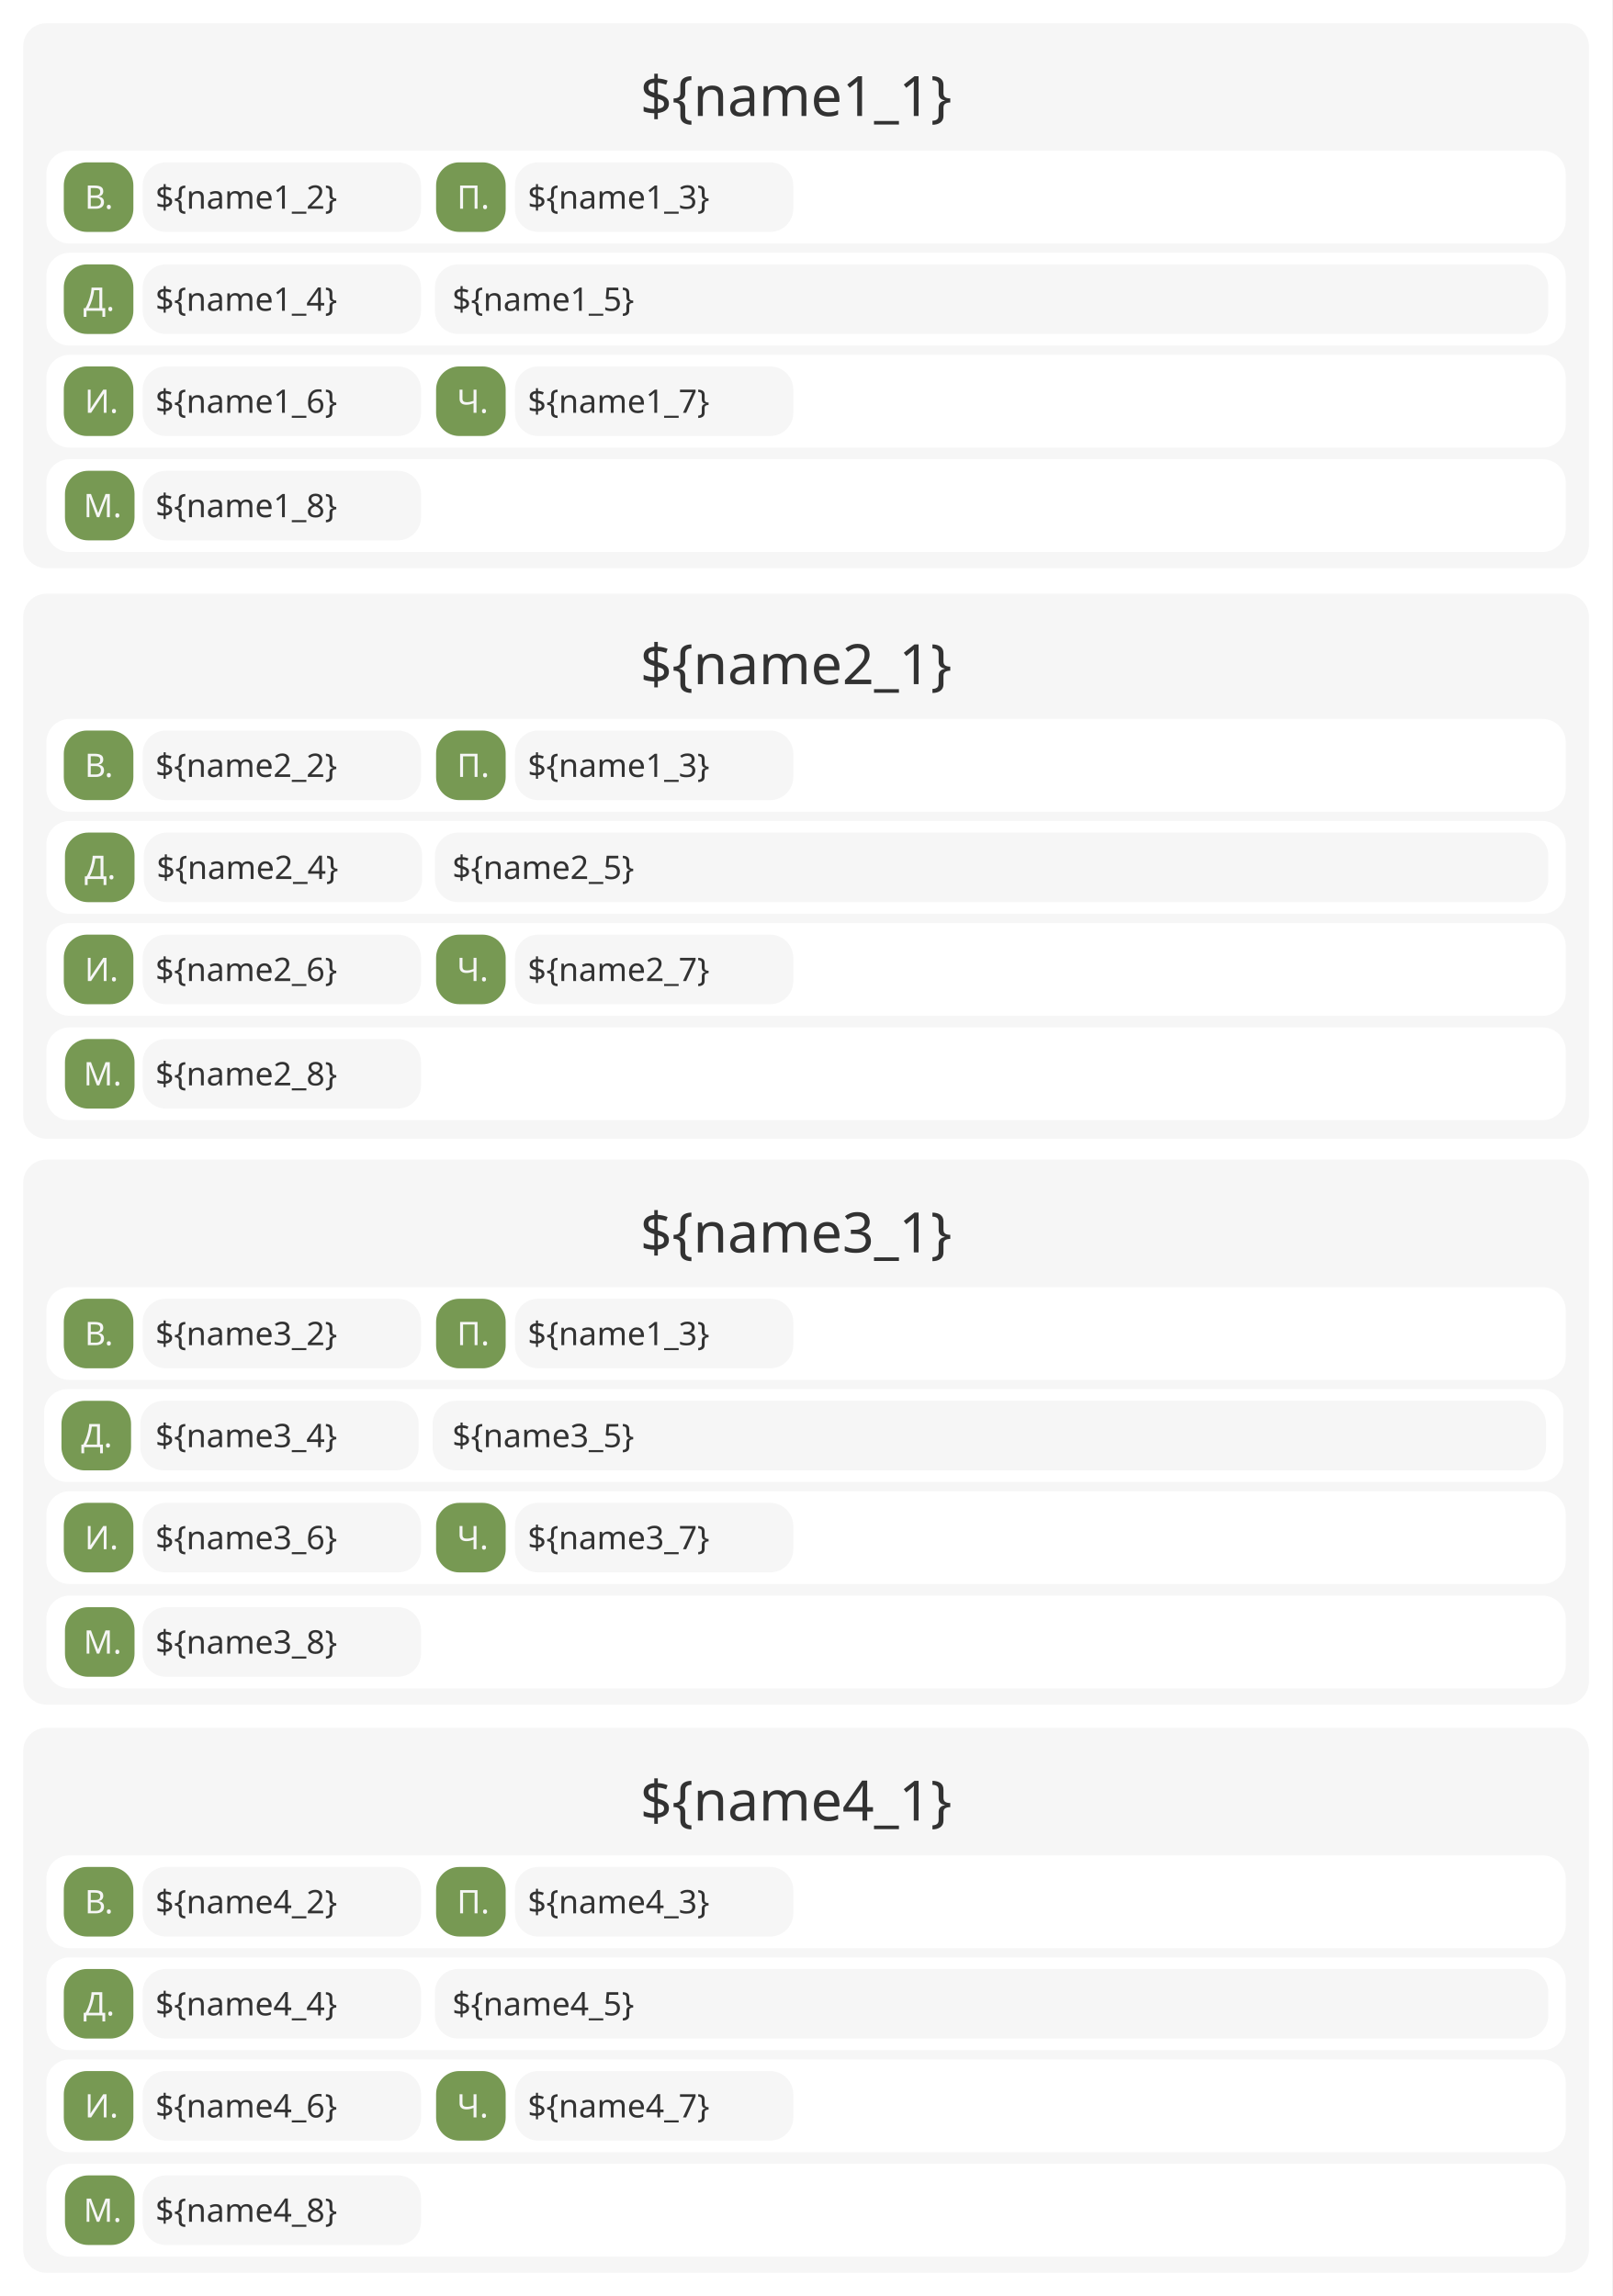
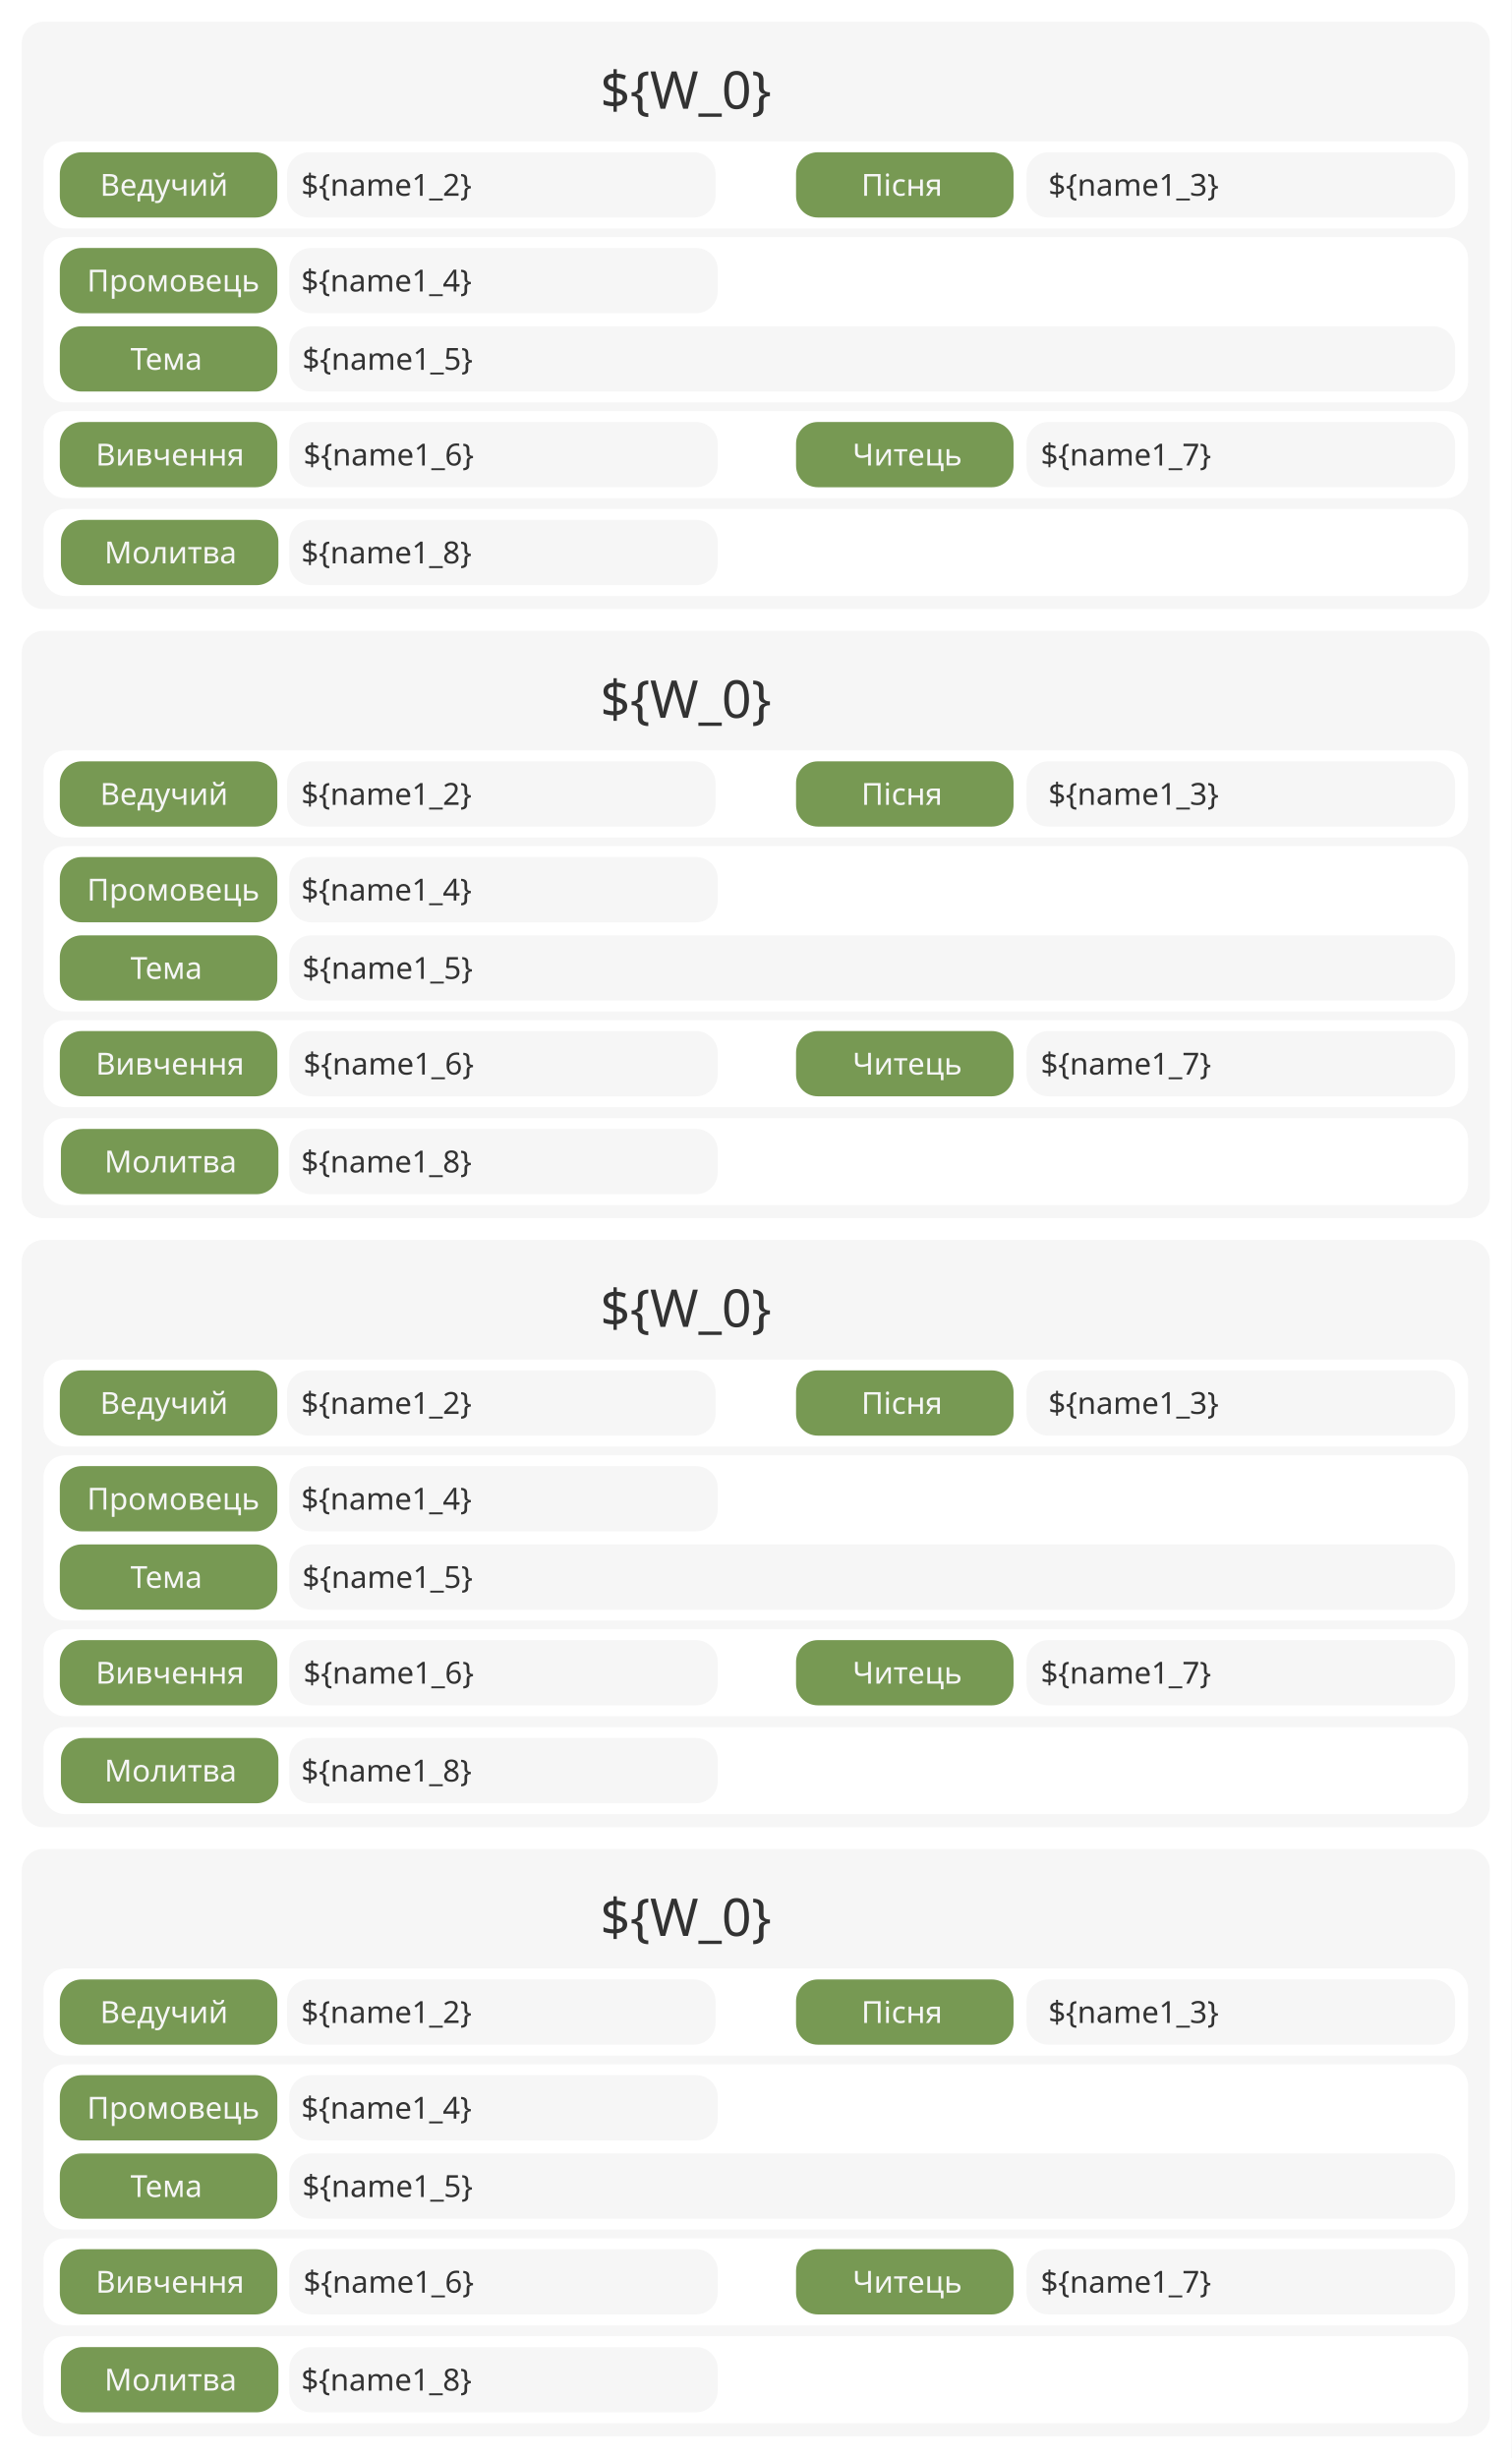
- <svg xmlns="http://www.w3.org/2000/svg" width="695" height="990" version="1.1">
+ <svg xmlns="http://www.w3.org/2000/svg" width="695" height="1130" version="1.1">
  <g>
-     <rect fill="#ffffff" x="0" y="0" width="695" height="990" id="svg_8" />
-     <g id="svg_181">
-       <g id="svg_173">
-         <rect rx="10" id="svg_9" height="235" width="675" y="10" x="10" fill="#f6f6f6" />
-         <g id="svg_6">
-           <rect rx="10" id="svg_11" height="40" width="655" y="198" x="20" fill="#ffffff" />
-           <rect rx="10" stroke="null" id="svg_15" height="30" width="30" y="203" x="28" stroke-width="0" fill="#779953" />
-           <rect rx="10" stroke="null" id="svg_14" height="30" width="120" y="203" x="61.5" stroke-width="0" fill="#f6f6f6" />
-           <text xml:space="preserve" text-anchor="start" font-family="'Roboto Mono'" font-size="14" stroke-width="0" id="svg_17" y="223" x="36" fill="#f6f6f6">М.</text>
-         </g>
-         <g id="svg_5">
-           <rect rx="10" id="svg_14" height="40" width="655" y="153" x="20" fill="#ffffff" />
-           <rect rx="10" stroke="null" id="svg_20" height="30" width="30" y="158" x="188" stroke-width="0" fill="#779953" />
-           <rect rx="10" stroke="null" id="svg_21" height="30" width="120" y="158" x="222" stroke-width="0" fill="#f6f6f6" />
-           <text xml:space="preserve" text-anchor="start" font-family="'Roboto Mono'" font-size="14" stroke-width="0" id="svg_22" y="178" x="197" fill="#f6f6f6">Ч.</text>
-           <rect rx="10" stroke="null" id="svg_25" height="30" width="30" y="158" x="27.5" stroke-width="0" fill="#779953" />
-           <rect rx="10" stroke="null" id="svg_26" height="30" width="120" y="158" x="61.5" stroke-width="0" fill="#f6f6f6" />
-           <text xml:space="preserve" text-anchor="start" font-family="'Roboto Mono'" font-size="14" stroke-width="0" id="svg_28" y="178" x="36.5" fill="#f6f6f6">И.</text>
-         </g>
-         <g id="svg_4">
-           <rect rx="10" id="svg_13" height="40" width="655" y="109" x="20" fill="#ffffff" />
-           <rect rx="10" stroke="null" id="svg_30" height="30" width="480" y="114" x="187.5" stroke-width="0" fill="#f6f6f6" />
-           <rect rx="10" stroke="null" id="svg_33" height="30" width="30" y="114" x="27.5" stroke-width="0" fill="#779953" />
-           <rect rx="10" stroke="null" id="svg_34" height="30" width="120" y="114" x="61.5" stroke-width="0" fill="#f6f6f6" />
-           <text xml:space="preserve" text-anchor="start" font-family="'Roboto Mono'" font-size="14" stroke-width="0" id="svg_36" y="134" x="36" fill="#f6f6f6">Д.</text>
-         </g>
-         <g id="svg_172">
-           <rect rx="10" id="svg_12" height="40" width="655" y="65" x="20" fill="#ffffff" />
-           <rect rx="10" stroke="null" id="svg_39" height="30" width="120" y="70" x="61.5" stroke-width="0" fill="#f6f6f6" />
-           <rect rx="10" stroke="null" id="svg_2" height="30" width="30" y="70" x="27.5" stroke-width="0" fill="#779953" />
-           <text xml:space="preserve" text-anchor="start" font-family="'Roboto Mono'" font-size="14" stroke-width="0" id="svg_40" y="90" x="36.5" fill="#f6f6f6">В.</text>
-           <rect rx="10" stroke="null" id="svg_145" height="30" width="120" y="70" x="222" stroke-width="0" fill="#f6f6f6" />
-           <rect rx="10" stroke="null" id="svg_146" height="30" width="30" y="70" x="188" stroke-width="0" fill="#779953" />
-           <text xml:space="preserve" text-anchor="start" font-family="'Roboto Mono'" font-size="14" stroke-width="0" id="svg_147" y="90" x="197" fill="#f6f6f6">П.</text>
-         </g>
+     <rect id="svg_42" fill="#ffffff" x="0" y="0" width="695" height="1130" />
+     <g id="svg_82">
+       <rect id="svg_43" rx="10" height="270" width="675" y="10" x="10" stroke="null" fill="#f6f6f6" />
+       <g id="svg_62">
+         <rect id="svg_44" rx="10" height="40" width="655" y="65" x="20" fill="#ffffff" />
+         <rect id="svg_45" rx="10" stroke="null" height="30" width="197" y="70" x="132" stroke-width="0" fill="#f6f6f6" />
+         <rect id="svg_46" rx="10" stroke="null" height="30" width="100" y="70" x="27.5" stroke-width="0" fill="#779953" />
+         <rect id="svg_47" rx="10" stroke="null" height="30" width="197" y="70" x="472" stroke-width="0" fill="#f6f6f6" />
+         <rect id="svg_48" rx="10" stroke="null" height="30" width="100" y="70" x="366" stroke-width="0" fill="#779953" />
+         <rect id="svg_49" rx="10" height="76" width="655" y="109" x="20" fill="#ffffff" />
+         <rect id="svg_50" rx="10" stroke="null" height="30" width="197" y="114" x="133" stroke-width="0" fill="#f6f6f6" />
+         <rect id="svg_51" rx="10" stroke="null" height="30" width="100" y="114" x="27.5" stroke-width="0" fill="#779953" />
+         <rect id="svg_52" rx="10" stroke="null" height="30" width="536" y="150" x="133" stroke-width="0" fill="#f6f6f6" />
+         <rect id="svg_53" rx="10" stroke="null" height="30" width="100" y="150" x="27.5" stroke-width="0" fill="#779953" />
+         <rect id="svg_54" rx="10" height="40" width="655" y="189" x="20" fill="#ffffff" />
+         <rect id="svg_55" rx="10" stroke="null" height="30" width="100" y="194" x="27.5" stroke-width="0" fill="#779953" />
+         <rect id="svg_56" rx="10" stroke="null" height="30" width="197" y="194" x="133" stroke-width="0" fill="#f6f6f6" />
+         <rect id="svg_57" rx="10" stroke="null" height="30" width="197" y="194" x="472" stroke-width="0" fill="#f6f6f6" />
+         <rect id="svg_58" rx="10" stroke="null" height="30" width="100" y="194" x="366" stroke-width="0" fill="#779953" />
+         <rect id="svg_59" rx="10" height="40" width="655" y="234" x="20" fill="#ffffff" />
+         <rect id="svg_60" rx="10" stroke="null" height="30" width="100" y="239" x="28" stroke-width="0" fill="#779953" />
+         <rect id="svg_61" rx="10" stroke="null" height="30" width="197" y="239" x="133" stroke-width="0" fill="#f6f6f6" />
      </g>
-       <text font-style="normal" font-weight="normal" xml:space="preserve" text-anchor="start" font-family="'Roboto Mono'" font-size="24" stroke-width="0" id="svg_10" y="50" x="275.984" fill="#323232">${name1_1}</text>
-       <text xml:space="preserve" text-anchor="start" font-family="'Roboto Mono'" font-size="14" stroke-width="0" id="svg_18" y="223" x="67" fill="#323232">${name1_8}</text>
-       <text xml:space="preserve" text-anchor="start" font-family="'Roboto Mono'" font-size="14" stroke-width="0" id="svg_23" y="178" x="227.5" fill="#323232">${name1_7}</text>
-       <text xml:space="preserve" text-anchor="start" font-family="'Roboto Mono'" font-size="14" stroke-width="0" id="svg_27" y="178" x="67" fill="#323232">${name1_6}</text>
-       <text xml:space="preserve" text-anchor="start" font-family="'Roboto Mono'" font-size="14" id="svg_31" y="134" x="195" stroke-width="0" stroke="null" fill="#323232">${name1_5}</text>
-       <text xml:space="preserve" text-anchor="start" font-family="'Roboto Mono'" font-size="14" stroke-width="0" id="svg_35" y="134" x="67" fill="#323232">${name1_4}</text>
-       <text xml:space="preserve" text-anchor="start" font-family="'Roboto Mono'" font-size="14" stroke-width="0" id="svg_41" y="90" x="67" fill="#323232">${name1_2}</text>
-       <text xml:space="preserve" text-anchor="start" font-family="'Roboto Mono'" font-size="14" stroke-width="0" id="svg_148" y="90" x="227.5" fill="#323232">${name1_3}</text>
+       <text id="svg_63" xml:space="preserve" text-anchor="start" font-family="'Roboto Mono'" font-size="24" stroke-width="0" y="50" x="275.984" fill="#323232">${W_0}</text>
+       <g id="svg_68">
+         <text id="svg_64" xml:space="preserve" text-anchor="start" font-family="'Roboto Mono'" font-size="14" stroke-width="0" y="90" x="138.5" fill="#323232">${name1_2}</text>
+         <text id="svg_65" xml:space="preserve" text-anchor="start" font-family="'Roboto Mono'" font-size="14" stroke-width="0" y="90" x="46" fill="#f6f6f6">Ведучий</text>
+         <text id="svg_66" xml:space="preserve" text-anchor="start" font-family="'Roboto Mono'" font-size="14" stroke-width="0" y="90" x="482" fill="#323232">${name1_3}</text>
+         <text id="svg_67" xml:space="preserve" text-anchor="start" font-family="'Roboto Mono'" font-size="14" stroke-width="0" y="90" x="396" fill="#f6f6f6">Пісня</text>
+       </g>
+       <g id="svg_73">
+         <text id="svg_69" xml:space="preserve" text-anchor="start" font-family="'Roboto Mono'" font-size="14" stroke-width="0" y="134" x="138.5" fill="#323232">${name1_4}</text>
+         <text id="svg_70" xml:space="preserve" text-anchor="start" font-family="'Roboto Mono'" font-size="14" stroke-width="0" y="134" x="40" stroke="null" fill="#f6f6f6">Промовець</text>
+         <text id="svg_71" xml:space="preserve" text-anchor="start" font-family="'Roboto Mono'" font-size="14" y="170" x="139" stroke-width="0" stroke="null" fill="#323232">${name1_5}</text>
+         <text id="svg_72" xml:space="preserve" text-anchor="start" font-family="'Roboto Mono'" font-size="14" stroke-width="0" y="170" x="60" fill="#f6f6f6">Тема</text>
+       </g>
+       <g id="svg_78">
+         <text id="svg_74" xml:space="preserve" text-anchor="start" font-family="'Roboto Mono'" font-size="14" stroke-width="0" y="214" x="44" fill="#f6f6f6">Вивчення</text>
+         <text id="svg_75" xml:space="preserve" text-anchor="start" font-family="'Roboto Mono'" font-size="14" stroke-width="0" y="214" x="139.5" fill="#323232">${name1_6}</text>
+         <text id="svg_76" xml:space="preserve" text-anchor="start" font-family="'Roboto Mono'" font-size="14" stroke-width="0" y="214" x="478.5" fill="#323232">${name1_7}</text>
+         <text id="svg_77" xml:space="preserve" text-anchor="start" font-family="'Roboto Mono'" font-size="14" stroke-width="0" y="214" x="392" fill="#f6f6f6">Читець</text>
+       </g>
+       <g id="svg_81">
+         <text id="svg_79" xml:space="preserve" text-anchor="start" font-family="'Roboto Mono'" font-size="14" stroke-width="0" y="259" x="48" fill="#f6f6f6">Молитва</text>
+         <text id="svg_80" xml:space="preserve" text-anchor="start" font-family="'Roboto Mono'" font-size="14" stroke-width="0" y="259" x="138.5" fill="#323232">${name1_8}</text>
+       </g>
    </g>
-     <g id="svg_182">
-       <g id="svg_178">
-         <rect rx="10" id="svg_44" height="235" width="675" y="256" x="10" fill="#f6f6f6" />
-         <g id="svg_90">
-           <rect rx="10" id="svg_55" height="40" width="655" y="354" x="20" fill="#ffffff" />
-           <rect rx="10" stroke="null" id="svg_88" height="30" width="480" y="359" x="187.5" stroke-width="0" fill="#f6f6f6" />
-           <rect rx="10" stroke="null" id="svg_91" height="30" width="30" y="359" x="28" stroke-width="0" fill="#779953" />
-           <rect rx="10" stroke="null" id="svg_92" height="30" width="120" y="359" x="62" stroke-width="0" fill="#f6f6f6" />
-           <text xml:space="preserve" text-anchor="start" font-family="'Roboto Mono'" font-size="14" stroke-width="0" id="svg_94" y="379" x="36.5" fill="#f6f6f6">Д.</text>
-         </g>
-         <g id="svg_19">
-           <rect rx="10" id="svg_59" height="40" width="655" y="398" x="20" fill="#ffffff" />
-           <rect rx="10" stroke="null" id="svg_78" height="30" width="30" y="403" x="188" stroke-width="0" fill="#779953" />
-           <rect rx="10" stroke="null" id="svg_79" height="30" width="120" y="403" x="222" stroke-width="0" fill="#f6f6f6" />
-           <text xml:space="preserve" text-anchor="start" font-family="'Roboto Mono'" font-size="14" stroke-width="0" id="svg_80" y="423" x="197" fill="#f6f6f6">Ч.</text>
-           <rect rx="10" stroke="null" id="svg_83" height="30" width="30" y="403" x="27.5" stroke-width="0" fill="#779953" />
-           <rect rx="10" stroke="null" id="svg_84" height="30" width="120" y="403" x="61.5" stroke-width="0" fill="#f6f6f6" />
-           <text xml:space="preserve" text-anchor="start" font-family="'Roboto Mono'" font-size="14" stroke-width="0" id="svg_86" y="423" x="36.5" fill="#f6f6f6">И.</text>
-         </g>
-         <g id="svg_24">
-           <rect rx="10" id="svg_51" height="40" width="655" y="443" x="20" fill="#ffffff" />
-           <rect rx="10" stroke="null" id="svg_62" height="30" width="30" y="448" x="28" stroke-width="0" fill="#779953" />
-           <rect rx="10" stroke="null" id="svg_63" height="30" width="120" y="448" x="61.5" stroke-width="0" fill="#f6f6f6" />
-           <text xml:space="preserve" text-anchor="start" font-family="'Roboto Mono'" font-size="14" stroke-width="0" id="svg_68" y="468" x="36" fill="#f6f6f6">М.</text>
-         </g>
-         <g id="svg_176">
-           <rect rx="10" id="svg_54" height="40" width="655" y="310" x="20" fill="#ffffff" />
-           <rect rx="10" stroke="null" id="svg_96" height="30" width="30" y="315" x="27.5" stroke-width="0" fill="#779953" />
-           <rect rx="10" stroke="null" id="svg_97" height="30" width="120" y="315" x="61.5" stroke-width="0" fill="#f6f6f6" />
-           <text xml:space="preserve" text-anchor="start" font-family="'Roboto Mono'" font-size="14" stroke-width="0" id="svg_98" y="335" x="36.5" fill="#f6f6f6">В.</text>
-           <rect rx="10" stroke="null" id="svg_156" height="30" width="120" y="315" x="222" stroke-width="0" fill="#f6f6f6" />
-           <rect rx="10" stroke="null" id="svg_157" height="30" width="30" y="315" x="188" stroke-width="0" fill="#779953" />
-           <text xml:space="preserve" text-anchor="start" font-family="'Roboto Mono'" font-size="14" stroke-width="0" id="svg_158" y="335" x="197" fill="#f6f6f6">П.</text>
-         </g>
+     <g>
+       <rect rx="10" height="270" width="675" y="290" x="10" stroke="null" fill="#f6f6f6" />
+       <g>
+         <rect rx="10" height="40" width="655" y="345" x="20" fill="#ffffff" />
+         <rect rx="10" stroke="null" height="30" width="197" y="350" x="132" stroke-width="0" fill="#f6f6f6" />
+         <rect rx="10" stroke="null" height="30" width="100" y="350" x="27.5" stroke-width="0" fill="#779953" />
+         <rect rx="10" stroke="null" height="30" width="197" y="350" x="472" stroke-width="0" fill="#f6f6f6" />
+         <rect rx="10" stroke="null" height="30" width="100" y="350" x="366" stroke-width="0" fill="#779953" />
+         <rect rx="10" height="76" width="655" y="389" x="20" fill="#ffffff" />
+         <rect rx="10" stroke="null" height="30" width="197" y="394" x="133" stroke-width="0" fill="#f6f6f6" />
+         <rect rx="10" stroke="null" height="30" width="100" y="394" x="27.5" stroke-width="0" fill="#779953" />
+         <rect rx="10" stroke="null" height="30" width="536" y="430" x="133" stroke-width="0" fill="#f6f6f6" />
+         <rect rx="10" stroke="null" height="30" width="100" y="430" x="27.5" stroke-width="0" fill="#779953" />
+         <rect rx="10" height="40" width="655" y="469" x="20" fill="#ffffff" />
+         <rect rx="10" stroke="null" height="30" width="100" y="474" x="27.5" stroke-width="0" fill="#779953" />
+         <rect rx="10" stroke="null" height="30" width="197" y="474" x="133" stroke-width="0" fill="#f6f6f6" />
+         <rect rx="10" stroke="null" height="30" width="197" y="474" x="472" stroke-width="0" fill="#f6f6f6" />
+         <rect rx="10" stroke="null" height="30" width="100" y="474" x="366" stroke-width="0" fill="#779953" />
+         <rect rx="10" height="40" width="655" y="514" x="20" fill="#ffffff" />
+         <rect rx="10" stroke="null" height="30" width="100" y="519" x="28" stroke-width="0" fill="#779953" />
+         <rect rx="10" stroke="null" height="30" width="197" y="519" x="133" stroke-width="0" fill="#f6f6f6" />
      </g>
-       <text font-style="normal" font-weight="normal" xml:space="preserve" text-anchor="start" font-family="'Roboto Mono'" font-size="24" stroke-width="0" id="svg_45" y="295" x="275.984" fill="#323232">${name2_1}</text>
-       <text style="cursor: move;" xml:space="preserve" text-anchor="start" font-family="'Roboto Mono'" font-size="14" id="svg_89" y="379" x="195" stroke-width="0" stroke="null" fill="#323232">${name2_5}</text>
-       <text style="cursor: move;" xml:space="preserve" text-anchor="start" font-family="'Roboto Mono'" font-size="14" stroke-width="0" id="svg_93" y="379" x="67.5" fill="#323232">${name2_4}</text>
-       <text style="cursor: move;" xml:space="preserve" text-anchor="start" font-family="'Roboto Mono'" font-size="14" stroke-width="0" id="svg_81" y="423" x="227.5" fill="#323232">${name2_7}</text>
-       <text style="cursor: move;" xml:space="preserve" text-anchor="start" font-family="'Roboto Mono'" font-size="14" stroke-width="0" id="svg_85" y="423" x="67" fill="#323232">${name2_6}</text>
-       <text style="cursor: move;" xml:space="preserve" text-anchor="start" font-family="'Roboto Mono'" font-size="14" stroke-width="0" id="svg_71" y="468" x="67" fill="#323232">${name2_8}</text>
-       <text xml:space="preserve" text-anchor="start" font-family="'Roboto Mono'" font-size="14" stroke-width="0" id="svg_159" y="335" x="227.5" fill="#323232">${name1_3}</text>
-       <text xml:space="preserve" text-anchor="start" font-family="'Roboto Mono'" font-size="14" stroke-width="0" id="svg_99" y="335" x="67" fill="#323232">${name2_2}</text>
+       <text xml:space="preserve" text-anchor="start" font-family="'Roboto Mono'" font-size="24" stroke-width="0" y="330" x="275.984" fill="#323232">${W_0}</text>
+       <g>
+         <text xml:space="preserve" text-anchor="start" font-family="'Roboto Mono'" font-size="14" stroke-width="0" y="370" x="138.5" fill="#323232">${name1_2}</text>
+         <text xml:space="preserve" text-anchor="start" font-family="'Roboto Mono'" font-size="14" stroke-width="0" y="370" x="46" fill="#f6f6f6">Ведучий</text>
+         <text xml:space="preserve" text-anchor="start" font-family="'Roboto Mono'" font-size="14" stroke-width="0" y="370" x="482" fill="#323232">${name1_3}</text>
+         <text xml:space="preserve" text-anchor="start" font-family="'Roboto Mono'" font-size="14" stroke-width="0" y="370" x="396" fill="#f6f6f6">Пісня</text>
+       </g>
+       <g>
+         <text xml:space="preserve" text-anchor="start" font-family="'Roboto Mono'" font-size="14" stroke-width="0" y="414" x="138.5" fill="#323232">${name1_4}</text>
+         <text xml:space="preserve" text-anchor="start" font-family="'Roboto Mono'" font-size="14" stroke-width="0" y="414" x="40" stroke="null" fill="#f6f6f6">Промовець</text>
+         <text xml:space="preserve" text-anchor="start" font-family="'Roboto Mono'" font-size="14" y="450" x="139" stroke-width="0" stroke="null" fill="#323232">${name1_5}</text>
+         <text xml:space="preserve" text-anchor="start" font-family="'Roboto Mono'" font-size="14" stroke-width="0" y="450" x="60" fill="#f6f6f6">Тема</text>
+       </g>
+       <g>
+         <text xml:space="preserve" text-anchor="start" font-family="'Roboto Mono'" font-size="14" stroke-width="0" y="494" x="44" fill="#f6f6f6">Вивчення</text>
+         <text xml:space="preserve" text-anchor="start" font-family="'Roboto Mono'" font-size="14" stroke-width="0" y="494" x="139.5" fill="#323232">${name1_6}</text>
+         <text xml:space="preserve" text-anchor="start" font-family="'Roboto Mono'" font-size="14" stroke-width="0" y="494" x="478.5" fill="#323232">${name1_7}</text>
+         <text xml:space="preserve" text-anchor="start" font-family="'Roboto Mono'" font-size="14" stroke-width="0" y="494" x="392" fill="#f6f6f6">Читець</text>
+       </g>
+       <g>
+         <text xml:space="preserve" text-anchor="start" font-family="'Roboto Mono'" font-size="14" stroke-width="0" y="539" x="48" fill="#f6f6f6">Молитва</text>
+         <text xml:space="preserve" text-anchor="start" font-family="'Roboto Mono'" font-size="14" stroke-width="0" y="539" x="138.5" fill="#323232">${name1_8}</text>
+       </g>
    </g>
-     <g id="svg_184">
-       <g id="svg_179">
-         <rect rx="10" id="svg_102" height="235" width="675" y="500" x="10" fill="#f6f6f6" />
-         <g id="svg_170">
-           <rect rx="10" id="svg_105" height="40" width="655" y="555" x="20" fill="#ffffff" />
-           <g id="svg_161">
-             <rect rx="10" stroke="null" id="svg_131" height="30" width="30" y="560" x="27.5" stroke-width="0" fill="#779953" />
-             <rect rx="10" stroke="null" id="svg_132" height="30" width="120" y="560" x="61.5" stroke-width="0" fill="#f6f6f6" />
-             <text xml:space="preserve" text-anchor="start" font-family="'Roboto Mono'" font-size="14" stroke-width="0" id="svg_133" y="580" x="36.5" fill="#f6f6f6">В.</text>
-           </g>
-           <rect rx="10" stroke="null" id="svg_3" height="30" width="120" y="560" x="222" stroke-width="0" fill="#f6f6f6" />
-           <rect rx="10" stroke="null" id="svg_95" height="30" width="30" y="560" x="188" stroke-width="0" fill="#779953" />
-           <text xml:space="preserve" text-anchor="start" font-family="'Roboto Mono'" font-size="14" stroke-width="0" id="svg_112" y="580" x="197" fill="#f6f6f6">П.</text>
-         </g>
-         <g id="svg_32">
-           <rect rx="10" id="svg_106" height="40" width="655" y="599" x="19" fill="#ffffff" />
-           <rect rx="10" stroke="null" id="svg_123" height="30" width="480" y="604" x="186.5" stroke-width="0" fill="#f6f6f6" />
-           <rect rx="10" stroke="null" id="svg_126" height="30" width="30" y="604" x="26.5" stroke-width="0" fill="#779953" />
-           <rect rx="10" stroke="null" id="svg_127" height="30" width="120" y="604" x="60.5" stroke-width="0" fill="#f6f6f6" />
-           <text xml:space="preserve" text-anchor="start" font-family="'Roboto Mono'" font-size="14" stroke-width="0" id="svg_129" y="624" x="35" fill="#f6f6f6">Д.</text>
-         </g>
-         <g id="svg_37">
-           <rect rx="10" id="svg_107" height="40" width="655" y="643" x="20" fill="#ffffff" />
-           <rect rx="10" stroke="null" id="svg_113" height="30" width="30" y="648" x="188" stroke-width="0" fill="#779953" />
-           <rect rx="10" stroke="null" id="svg_114" height="30" width="120" y="648" x="222" stroke-width="0" fill="#f6f6f6" />
-           <text xml:space="preserve" text-anchor="start" font-family="'Roboto Mono'" font-size="14" stroke-width="0" id="svg_115" y="668" x="197" fill="#f6f6f6">Ч.</text>
-           <rect rx="10" stroke="null" id="svg_118" height="30" width="30" y="648" x="27.5" stroke-width="0" fill="#779953" />
-           <rect rx="10" stroke="null" id="svg_119" height="30" width="120" y="648" x="61.5" stroke-width="0" fill="#f6f6f6" />
-           <text xml:space="preserve" text-anchor="start" font-family="'Roboto Mono'" font-size="14" stroke-width="0" id="svg_121" y="668" x="36.5" fill="#f6f6f6">И.</text>
-         </g>
-         <g id="svg_117">
-           <rect rx="10" id="svg_104" height="40" width="655" y="688" x="20" fill="#ffffff" />
-           <rect rx="10" stroke="null" id="svg_108" height="30" width="30" y="693" x="28" stroke-width="0" fill="#779953" />
-           <rect rx="10" stroke="null" id="svg_109" height="30" width="120" y="693" x="61.5" stroke-width="0" fill="#f6f6f6" />
-           <text xml:space="preserve" text-anchor="start" font-family="'Roboto Mono'" font-size="14" stroke-width="0" id="svg_110" y="713" x="36" fill="#f6f6f6">М.</text>
-         </g>
+     <g>
+       <rect rx="10" height="270" width="675" y="570" x="10" stroke="null" fill="#f6f6f6" />
+       <g>
+         <rect rx="10" height="40" width="655" y="625" x="20" fill="#ffffff" />
+         <rect rx="10" stroke="null" height="30" width="197" y="630" x="132" stroke-width="0" fill="#f6f6f6" />
+         <rect rx="10" stroke="null" height="30" width="100" y="630" x="27.5" stroke-width="0" fill="#779953" />
+         <rect rx="10" stroke="null" height="30" width="197" y="630" x="472" stroke-width="0" fill="#f6f6f6" />
+         <rect rx="10" stroke="null" height="30" width="100" y="630" x="366" stroke-width="0" fill="#779953" />
+         <rect rx="10" height="76" width="655" y="669" x="20" fill="#ffffff" />
+         <rect rx="10" stroke="null" height="30" width="197" y="674" x="133" stroke-width="0" fill="#f6f6f6" />
+         <rect rx="10" stroke="null" height="30" width="100" y="674" x="27.5" stroke-width="0" fill="#779953" />
+         <rect rx="10" stroke="null" height="30" width="536" y="710" x="133" stroke-width="0" fill="#f6f6f6" />
+         <rect rx="10" stroke="null" height="30" width="100" y="710" x="27.5" stroke-width="0" fill="#779953" />
+         <rect rx="10" height="40" width="655" y="749" x="20" fill="#ffffff" />
+         <rect rx="10" stroke="null" height="30" width="100" y="754" x="27.5" stroke-width="0" fill="#779953" />
+         <rect rx="10" stroke="null" height="30" width="197" y="754" x="133" stroke-width="0" fill="#f6f6f6" />
+         <rect rx="10" stroke="null" height="30" width="197" y="754" x="472" stroke-width="0" fill="#f6f6f6" />
+         <rect rx="10" stroke="null" height="30" width="100" y="754" x="366" stroke-width="0" fill="#779953" />
+         <rect rx="10" height="40" width="655" y="794" x="20" fill="#ffffff" />
+         <rect rx="10" stroke="null" height="30" width="100" y="799" x="28" stroke-width="0" fill="#779953" />
+         <rect rx="10" stroke="null" height="30" width="197" y="799" x="133" stroke-width="0" fill="#f6f6f6" />
      </g>
-       <text font-style="normal" font-weight="normal" xml:space="preserve" text-anchor="start" font-family="'Roboto Mono'" font-size="24" stroke-width="0" id="svg_103" y="540" x="275.984" fill="#323232">${name3_1}</text>
-       <text xml:space="preserve" text-anchor="start" font-family="'Roboto Mono'" font-size="14" stroke-width="0" id="svg_134" y="580" x="67" fill="#323232">${name3_2}</text>
-       <text style="cursor: move;" xml:space="preserve" text-anchor="start" font-family="'Roboto Mono'" font-size="14" id="svg_124" y="624" x="195" stroke-width="0" stroke="null" fill="#323232">${name3_5}</text>
-       <text style="cursor: move;" xml:space="preserve" text-anchor="start" font-family="'Roboto Mono'" font-size="14" stroke-width="0" id="svg_128" y="624" x="67" fill="#323232">${name3_4}</text>
-       <text style="cursor: move;" xml:space="preserve" text-anchor="start" font-family="'Roboto Mono'" font-size="14" stroke-width="0" id="svg_114" y="668" x="227.5" fill="#323232">${name3_7}</text>
-       <text style="cursor: move;" xml:space="preserve" text-anchor="start" font-family="'Roboto Mono'" font-size="14" stroke-width="0" id="svg_120" y="668" x="67" fill="#323232">${name3_6}</text>
-       <text style="cursor: move;" xml:space="preserve" text-anchor="start" font-family="'Roboto Mono'" font-size="14" stroke-width="0" id="svg_111" y="713" x="67" fill="#323232">${name3_8}</text>
-       <text xml:space="preserve" text-anchor="start" font-family="'Roboto Mono'" font-size="14" stroke-width="0" id="svg_122" y="580" x="227.5" fill="#323232">${name1_3}</text>
+       <text xml:space="preserve" text-anchor="start" font-family="'Roboto Mono'" font-size="24" stroke-width="0" y="610" x="275.984" fill="#323232">${W_0}</text>
+       <g>
+         <text xml:space="preserve" text-anchor="start" font-family="'Roboto Mono'" font-size="14" stroke-width="0" y="650" x="138.5" fill="#323232">${name1_2}</text>
+         <text xml:space="preserve" text-anchor="start" font-family="'Roboto Mono'" font-size="14" stroke-width="0" y="650" x="46" fill="#f6f6f6">Ведучий</text>
+         <text xml:space="preserve" text-anchor="start" font-family="'Roboto Mono'" font-size="14" stroke-width="0" y="650" x="482" fill="#323232">${name1_3}</text>
+         <text xml:space="preserve" text-anchor="start" font-family="'Roboto Mono'" font-size="14" stroke-width="0" y="650" x="396" fill="#f6f6f6">Пісня</text>
+       </g>
+       <g>
+         <text xml:space="preserve" text-anchor="start" font-family="'Roboto Mono'" font-size="14" stroke-width="0" y="694" x="138.5" fill="#323232">${name1_4}</text>
+         <text xml:space="preserve" text-anchor="start" font-family="'Roboto Mono'" font-size="14" stroke-width="0" y="694" x="40" stroke="null" fill="#f6f6f6">Промовець</text>
+         <text xml:space="preserve" text-anchor="start" font-family="'Roboto Mono'" font-size="14" y="730" x="139" stroke-width="0" stroke="null" fill="#323232">${name1_5}</text>
+         <text xml:space="preserve" text-anchor="start" font-family="'Roboto Mono'" font-size="14" stroke-width="0" y="730" x="60" fill="#f6f6f6">Тема</text>
+       </g>
+       <g>
+         <text xml:space="preserve" text-anchor="start" font-family="'Roboto Mono'" font-size="14" stroke-width="0" y="774" x="44" fill="#f6f6f6">Вивчення</text>
+         <text xml:space="preserve" text-anchor="start" font-family="'Roboto Mono'" font-size="14" stroke-width="0" y="774" x="139.5" fill="#323232">${name1_6}</text>
+         <text xml:space="preserve" text-anchor="start" font-family="'Roboto Mono'" font-size="14" stroke-width="0" y="774" x="478.5" fill="#323232">${name1_7}</text>
+         <text xml:space="preserve" text-anchor="start" font-family="'Roboto Mono'" font-size="14" stroke-width="0" y="774" x="392" fill="#f6f6f6">Читець</text>
+       </g>
+       <g>
+         <text xml:space="preserve" text-anchor="start" font-family="'Roboto Mono'" font-size="14" stroke-width="0" y="819" x="48" fill="#f6f6f6">Молитва</text>
+         <text xml:space="preserve" text-anchor="start" font-family="'Roboto Mono'" font-size="14" stroke-width="0" y="819" x="138.5" fill="#323232">${name1_8}</text>
+       </g>
    </g>
-     <g id="svg_185">
-       <g id="svg_180">
-         <rect rx="10" id="svg_46" height="235" width="675" y="745" x="10" fill="#f6f6f6" />
-         <g id="svg_75">
-           <rect rx="10" id="svg_64" height="40" width="655" y="844" x="20" fill="#ffffff" />
-           <rect rx="10" stroke="null" id="svg_67" height="30" width="480" y="849" x="187.5" stroke-width="0" fill="#f6f6f6" />
-           <rect rx="10" stroke="null" id="svg_65" height="30" width="30" y="849" x="27.5" stroke-width="0" fill="#779953" />
-           <rect rx="10" stroke="null" id="svg_66" height="30" width="120" y="849" x="61.5" stroke-width="0" fill="#f6f6f6" />
-           <text xml:space="preserve" text-anchor="start" font-family="'Roboto Mono'" font-size="14" stroke-width="0" id="svg_154" y="869" x="36" fill="#f6f6f6">Д.</text>
-         </g>
-         <g id="svg_82">
-           <rect rx="10" id="svg_72" height="40" width="655" y="888" x="20" fill="#ffffff" />
-           <rect rx="10" stroke="null" id="svg_73" height="30" width="30" y="893" x="188" stroke-width="0" fill="#779953" />
-           <rect rx="10" stroke="null" id="svg_74" height="30" width="120" y="893" x="222" stroke-width="0" fill="#f6f6f6" />
-           <text xml:space="preserve" text-anchor="start" font-family="'Roboto Mono'" font-size="14" stroke-width="0" id="svg_76" y="913" x="197" fill="#f6f6f6">Ч.</text>
-           <rect rx="10" stroke="null" id="svg_152" height="30" width="30" y="893" x="27.5" stroke-width="0" fill="#779953" />
-           <rect rx="10" stroke="null" id="svg_153" height="30" width="120" y="893" x="61.5" stroke-width="0" fill="#f6f6f6" />
-           <text xml:space="preserve" text-anchor="start" font-family="'Roboto Mono'" font-size="14" stroke-width="0" id="svg_1" y="913" x="36.5" fill="#f6f6f6">И.</text>
-         </g>
-         <g id="svg_87">
-           <rect rx="10" id="svg_48" height="40" width="655" y="933" x="20" fill="#ffffff" />
-           <rect rx="10" stroke="null" id="svg_49" height="30" width="30" y="938" x="28" stroke-width="0" fill="#779953" />
-           <rect rx="10" stroke="null" id="svg_50" height="30" width="120" y="938" x="61.5" stroke-width="0" fill="#f6f6f6" />
-           <text xml:space="preserve" text-anchor="start" font-family="'Roboto Mono'" font-size="14" stroke-width="0" id="svg_52" y="958" x="36" fill="#f6f6f6">М.</text>
-         </g>
-         <g id="svg_169">
-           <rect rx="10" id="svg_56" height="40" width="655" y="800" x="20" fill="#ffffff" />
-           <rect rx="10" stroke="null" id="svg_57" height="30" width="30" y="805" x="188" stroke-width="0" fill="#779953" />
-           <rect rx="10" stroke="null" id="svg_58" height="30" width="120" y="805" x="222" stroke-width="0" fill="#f6f6f6" />
-           <text xml:space="preserve" text-anchor="start" font-family="'Roboto Mono'" font-size="14" stroke-width="0" id="svg_60" y="825" x="197" fill="#f6f6f6">П.</text>
-           <rect rx="10" stroke="null" id="svg_163" height="30" width="30" y="805" x="27.5" stroke-width="0" fill="#779953" />
-           <rect rx="10" stroke="null" id="svg_164" height="30" width="120" y="805" x="61.5" stroke-width="0" fill="#f6f6f6" />
-           <text xml:space="preserve" text-anchor="start" font-family="'Roboto Mono'" font-size="14" stroke-width="0" id="svg_165" y="825" x="36.5" fill="#f6f6f6">В.</text>
-         </g>
+     <g>
+       <rect rx="10" height="270" width="675" y="850" x="10" stroke="null" fill="#f6f6f6" />
+       <g>
+         <rect rx="10" height="40" width="655" y="905" x="20" fill="#ffffff" />
+         <rect rx="10" stroke="null" height="30" width="197" y="910" x="132" stroke-width="0" fill="#f6f6f6" />
+         <rect rx="10" stroke="null" height="30" width="100" y="910" x="27.5" stroke-width="0" fill="#779953" />
+         <rect rx="10" stroke="null" height="30" width="197" y="910" x="472" stroke-width="0" fill="#f6f6f6" />
+         <rect rx="10" stroke="null" height="30" width="100" y="910" x="366" stroke-width="0" fill="#779953" />
+         <rect rx="10" height="76" width="655" y="949" x="20" fill="#ffffff" />
+         <rect rx="10" stroke="null" height="30" width="197" y="954" x="133" stroke-width="0" fill="#f6f6f6" />
+         <rect rx="10" stroke="null" height="30" width="100" y="954" x="27.5" stroke-width="0" fill="#779953" />
+         <rect rx="10" stroke="null" height="30" width="536" y="990" x="133" stroke-width="0" fill="#f6f6f6" />
+         <rect rx="10" stroke="null" height="30" width="100" y="990" x="27.5" stroke-width="0" fill="#779953" />
+         <rect rx="10" height="40" width="655" y="1029" x="20" fill="#ffffff" />
+         <rect rx="10" stroke="null" height="30" width="100" y="1034" x="27.5" stroke-width="0" fill="#779953" />
+         <rect rx="10" stroke="null" height="30" width="197" y="1034" x="133" stroke-width="0" fill="#f6f6f6" />
+         <rect rx="10" stroke="null" height="30" width="197" y="1034" x="472" stroke-width="0" fill="#f6f6f6" />
+         <rect rx="10" stroke="null" height="30" width="100" y="1034" x="366" stroke-width="0" fill="#779953" />
+         <rect rx="10" height="40" width="655" y="1074" x="20" fill="#ffffff" />
+         <rect rx="10" stroke="null" height="30" width="100" y="1079" x="28" stroke-width="0" fill="#779953" />
+         <rect rx="10" stroke="null" height="30" width="197" y="1079" x="133" stroke-width="0" fill="#f6f6f6" />
      </g>
-       <text font-style="normal" font-weight="normal" xml:space="preserve" text-anchor="start" font-family="'Roboto Mono'" font-size="24" stroke-width="0" id="svg_47" y="785" x="275.984" fill="#323232">${name4_1}</text>
-       <text style="cursor: move;" xml:space="preserve" text-anchor="start" font-family="'Roboto Mono'" font-size="14" id="svg_70" y="869" x="195" stroke-width="0" stroke="null" fill="#323232">${name4_5}</text>
-       <text style="cursor: move;" xml:space="preserve" text-anchor="start" font-family="'Roboto Mono'" font-size="14" stroke-width="0" id="svg_69" y="869" x="67" fill="#323232">${name4_4}</text>
-       <text style="cursor: move;" xml:space="preserve" text-anchor="start" font-family="'Roboto Mono'" font-size="14" stroke-width="0" id="svg_77" y="913" x="227.5" fill="#323232">${name4_7}</text>
-       <text style="cursor: move;" xml:space="preserve" text-anchor="start" font-family="'Roboto Mono'" font-size="14" stroke-width="0" id="svg_155" y="913" x="67" fill="#323232">${name4_6}</text>
-       <text style="cursor: move;" xml:space="preserve" text-anchor="start" font-family="'Roboto Mono'" font-size="14" stroke-width="0" id="svg_53" y="958" x="67" fill="#323232">${name4_8}</text>
-       <text xml:space="preserve" text-anchor="start" font-family="'Roboto Mono'" font-size="14" stroke-width="0" id="svg_61" y="825" x="227.5" fill="#323232">${name4_3}</text>
-       <text xml:space="preserve" text-anchor="start" font-family="'Roboto Mono'" font-size="14" stroke-width="0" id="svg_166" y="825" x="67" fill="#323232">${name4_2}</text>
+       <text xml:space="preserve" text-anchor="start" font-family="'Roboto Mono'" font-size="24" stroke-width="0" y="890" x="275.984" fill="#323232">${W_0}</text>
+       <g>
+         <text xml:space="preserve" text-anchor="start" font-family="'Roboto Mono'" font-size="14" stroke-width="0" y="930" x="138.5" fill="#323232">${name1_2}</text>
+         <text xml:space="preserve" text-anchor="start" font-family="'Roboto Mono'" font-size="14" stroke-width="0" y="930" x="46" fill="#f6f6f6">Ведучий</text>
+         <text xml:space="preserve" text-anchor="start" font-family="'Roboto Mono'" font-size="14" stroke-width="0" y="930" x="482" fill="#323232">${name1_3}</text>
+         <text xml:space="preserve" text-anchor="start" font-family="'Roboto Mono'" font-size="14" stroke-width="0" y="930" x="396" fill="#f6f6f6">Пісня</text>
+       </g>
+       <g>
+         <text xml:space="preserve" text-anchor="start" font-family="'Roboto Mono'" font-size="14" stroke-width="0" y="974" x="138.5" fill="#323232">${name1_4}</text>
+         <text xml:space="preserve" text-anchor="start" font-family="'Roboto Mono'" font-size="14" stroke-width="0" y="974" x="40" stroke="null" fill="#f6f6f6">Промовець</text>
+         <text xml:space="preserve" text-anchor="start" font-family="'Roboto Mono'" font-size="14" y="1010" x="139" stroke-width="0" stroke="null" fill="#323232">${name1_5}</text>
+         <text xml:space="preserve" text-anchor="start" font-family="'Roboto Mono'" font-size="14" stroke-width="0" y="1010" x="60" fill="#f6f6f6">Тема</text>
+       </g>
+       <g>
+         <text xml:space="preserve" text-anchor="start" font-family="'Roboto Mono'" font-size="14" stroke-width="0" y="1054" x="44" fill="#f6f6f6">Вивчення</text>
+         <text xml:space="preserve" text-anchor="start" font-family="'Roboto Mono'" font-size="14" stroke-width="0" y="1054" x="139.5" fill="#323232">${name1_6}</text>
+         <text xml:space="preserve" text-anchor="start" font-family="'Roboto Mono'" font-size="14" stroke-width="0" y="1054" x="478.5" fill="#323232">${name1_7}</text>
+         <text xml:space="preserve" text-anchor="start" font-family="'Roboto Mono'" font-size="14" stroke-width="0" y="1054" x="392" fill="#f6f6f6">Читець</text>
+       </g>
+       <g>
+         <text xml:space="preserve" text-anchor="start" font-family="'Roboto Mono'" font-size="14" stroke-width="0" y="1099" x="48" fill="#f6f6f6">Молитва</text>
+         <text xml:space="preserve" text-anchor="start" font-family="'Roboto Mono'" font-size="14" stroke-width="0" y="1099" x="138.5" fill="#323232">${name1_8}</text>
+       </g>
    </g>
  </g>
</svg>
